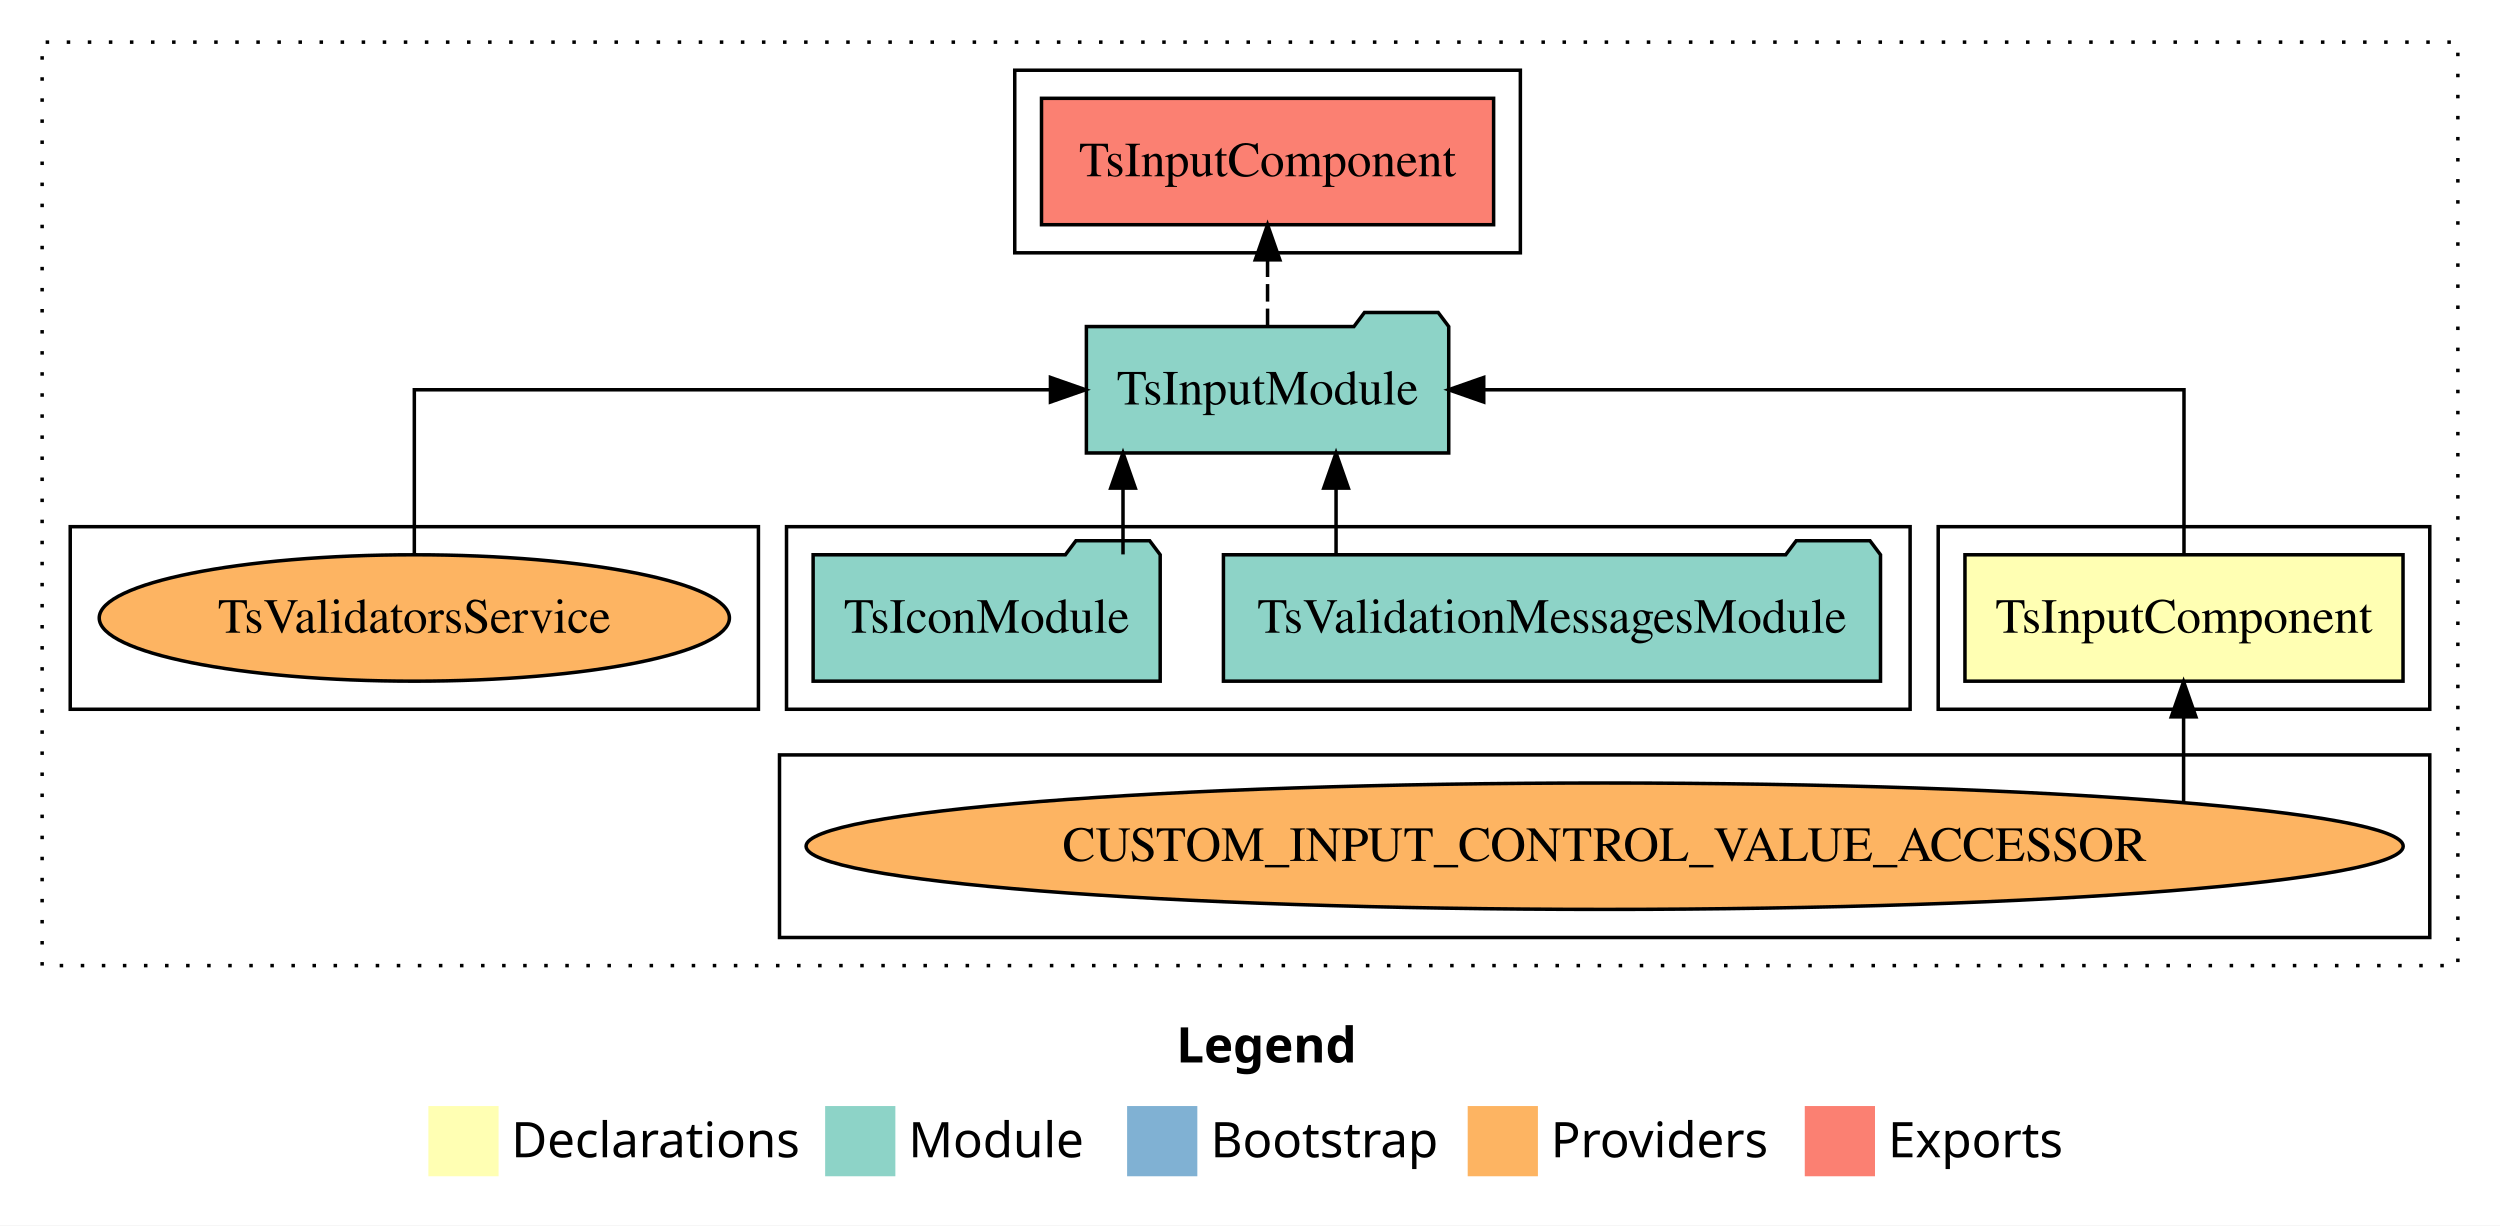
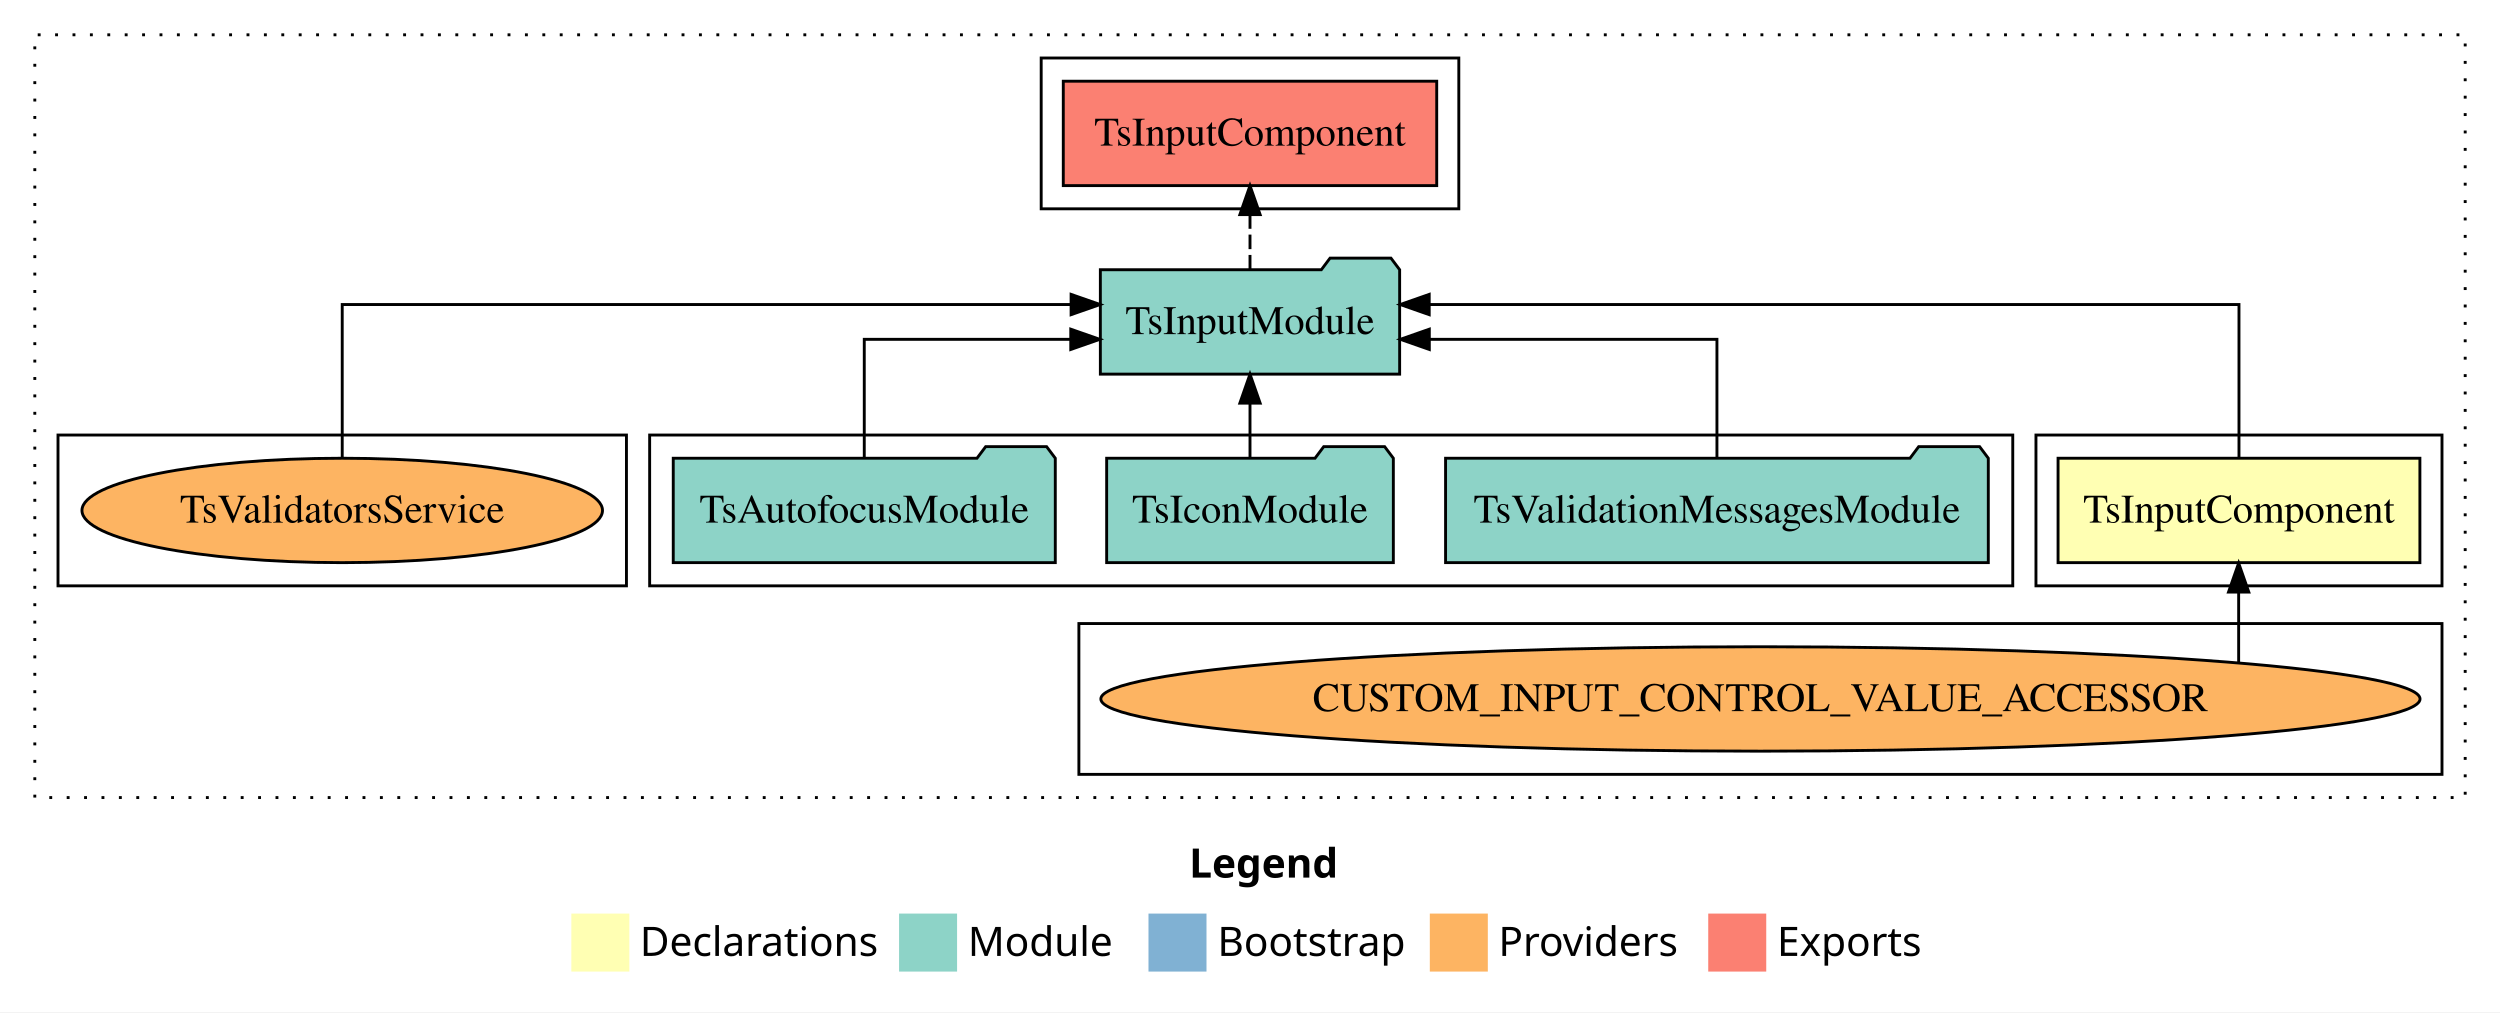
- <svg xmlns="http://www.w3.org/2000/svg" width="712pt" height="349pt" viewBox="0.00 0.00 712.00 349.00">
+ <svg xmlns="http://www.w3.org/2000/svg" width="862pt" height="349pt" viewBox="0.00 0.00 862.00 349.00">
  <g id="graph0" class="graph" transform="scale(1 1) rotate(0) translate(4 345)">
-     <polygon fill="#ffffff" stroke="transparent" points="-4,4 -4,-345 708,-345 708,4 -4,4" />
-     <text text-anchor="start" x="331.009" y="-42.4" font-family="sans-serif" font-weight="bold" font-size="14.00" fill="#000000">Legend</text>
-     <polygon fill="#ffffb3" stroke="transparent" points="118,-10 118,-30 138,-30 138,-10 118,-10" />
-     <text text-anchor="start" x="141.629" y="-15.4" font-family="sans-serif" font-size="14.00" fill="#000000">  Declarations</text>
-     <polygon fill="#8dd3c7" stroke="transparent" points="231,-10 231,-30 251,-30 251,-10 231,-10" />
-     <text text-anchor="start" x="254.725" y="-15.4" font-family="sans-serif" font-size="14.00" fill="#000000">  Module</text>
-     <polygon fill="#80b1d3" stroke="transparent" points="317,-10 317,-30 337,-30 337,-10 317,-10" />
-     <text text-anchor="start" x="340.781" y="-15.4" font-family="sans-serif" font-size="14.00" fill="#000000">  Bootstrap</text>
-     <polygon fill="#fdb462" stroke="transparent" points="414,-10 414,-30 434,-30 434,-10 414,-10" />
-     <text text-anchor="start" x="437.673" y="-15.4" font-family="sans-serif" font-size="14.00" fill="#000000">  Providers</text>
-     <polygon fill="#fb8072" stroke="transparent" points="510,-10 510,-30 530,-30 530,-10 510,-10" />
-     <text text-anchor="start" x="533.726" y="-15.4" font-family="sans-serif" font-size="14.00" fill="#000000">  Exports</text>
+     <polygon fill="#ffffff" stroke="transparent" points="-4,4 -4,-345 858,-345 858,4 -4,4" />
+     <text text-anchor="start" x="406.009" y="-42.4" font-family="sans-serif" font-weight="bold" font-size="14.00" fill="#000000">Legend</text>
+     <polygon fill="#ffffb3" stroke="transparent" points="193,-10 193,-30 213,-30 213,-10 193,-10" />
+     <text text-anchor="start" x="216.629" y="-15.4" font-family="sans-serif" font-size="14.00" fill="#000000">  Declarations</text>
+     <polygon fill="#8dd3c7" stroke="transparent" points="306,-10 306,-30 326,-30 326,-10 306,-10" />
+     <text text-anchor="start" x="329.725" y="-15.4" font-family="sans-serif" font-size="14.00" fill="#000000">  Module</text>
+     <polygon fill="#80b1d3" stroke="transparent" points="392,-10 392,-30 412,-30 412,-10 392,-10" />
+     <text text-anchor="start" x="415.781" y="-15.4" font-family="sans-serif" font-size="14.00" fill="#000000">  Bootstrap</text>
+     <polygon fill="#fdb462" stroke="transparent" points="489,-10 489,-30 509,-30 509,-10 489,-10" />
+     <text text-anchor="start" x="512.673" y="-15.4" font-family="sans-serif" font-size="14.00" fill="#000000">  Providers</text>
+     <polygon fill="#fb8072" stroke="transparent" points="585,-10 585,-30 605,-30 605,-10 585,-10" />
+     <text text-anchor="start" x="608.726" y="-15.4" font-family="sans-serif" font-size="14.00" fill="#000000">  Exports</text>
    <g id="clust1" class="cluster">
-       <polygon fill="none" stroke="#000000" stroke-dasharray="1,5" points="8,-70 8,-333 696,-333 696,-70 8,-70" />
+       <polygon fill="none" stroke="#000000" stroke-dasharray="1,5" points="8,-70 8,-333 846,-333 846,-70 8,-70" />
    </g>
    <g id="clust2" class="cluster">
-       <polygon fill="none" stroke="#000000" points="548,-143 548,-195 688,-195 688,-143 548,-143" />
+       <polygon fill="none" stroke="#000000" points="698,-143 698,-195 838,-195 838,-143 698,-143" />
    </g>
    <g id="clust3" class="cluster">
-       <polygon fill="none" stroke="#000000" points="218,-78 218,-130 688,-130 688,-78 218,-78" />
+       <polygon fill="none" stroke="#000000" points="368,-78 368,-130 838,-130 838,-78 368,-78" />
    </g>
    <g id="clust4" class="cluster">
-       <polygon fill="none" stroke="#000000" points="220,-143 220,-195 540,-195 540,-143 220,-143" />
+       <polygon fill="none" stroke="#000000" points="220,-143 220,-195 690,-195 690,-143 220,-143" />
    </g>
    <g id="clust5" class="cluster">
-       <polygon fill="none" stroke="#000000" points="285,-273 285,-325 429,-325 429,-273 285,-273" />
+       <polygon fill="none" stroke="#000000" points="355,-273 355,-325 499,-325 499,-273 355,-273" />
    </g>
    <g id="clust7" class="cluster">
      <polygon fill="none" stroke="#000000" points="16,-143 16,-195 212,-195 212,-143 16,-143" />
    </g>
    <g id="node1" class="node">
-       <polygon fill="#ffffb3" stroke="#000000" points="680.381,-187 555.619,-187 555.619,-151 680.381,-151 680.381,-187" />
-       <text text-anchor="middle" x="618" y="-164.8" font-family="Times,serif" font-size="14.00" fill="#000000">TsInputComponent</text>
+       <polygon fill="#ffffb3" stroke="#000000" points="830.381,-187 705.619,-187 705.619,-151 830.381,-151 830.381,-187" />
+       <text text-anchor="middle" x="768" y="-164.8" font-family="Times,serif" font-size="14.00" fill="#000000">TsInputComponent</text>
    </g>
    <g id="node2" class="node">
-       <polygon fill="#8dd3c7" stroke="#000000" points="408.598,-252 405.598,-256 384.598,-256 381.598,-252 305.402,-252 305.402,-216 408.598,-216 408.598,-252" />
-       <text text-anchor="middle" x="357" y="-229.8" font-family="Times,serif" font-size="14.00" fill="#000000">TsInputModule</text>
+       <polygon fill="#8dd3c7" stroke="#000000" points="478.598,-252 475.598,-256 454.598,-256 451.598,-252 375.402,-252 375.402,-216 478.598,-216 478.598,-252" />
+       <text text-anchor="middle" x="427" y="-229.8" font-family="Times,serif" font-size="14.00" fill="#000000">TsInputModule</text>
    </g>
    <g id="edge1" class="edge">
-       <path fill="none" stroke="#000000" d="M618,-187.106C618,-206.339 618,-234 618,-234 618,-234 418.565,-234 418.565,-234" />
-       <polygon fill="#000000" stroke="#000000" points="418.565,-230.5 408.565,-234 418.565,-237.5 418.565,-230.5" />
+       <path fill="none" stroke="#000000" d="M768,-187.284C768,-208.321 768,-240 768,-240 768,-240 488.791,-240 488.791,-240" />
+       <polygon fill="#000000" stroke="#000000" points="488.791,-236.5 478.791,-240 488.791,-243.5 488.791,-236.5" />
+     </g>
+     <g id="node7" class="node">
+       <polygon fill="#fb8072" stroke="#000000" points="491.381,-317 362.619,-317 362.619,-281 491.381,-281 491.381,-317" />
+       <text text-anchor="middle" x="427" y="-294.8" font-family="Times,serif" font-size="14.00" fill="#000000">TsInputComponent </text>
+     </g>
+     <g id="edge6" class="edge">
+       <path fill="none" stroke="#000000" stroke-dasharray="5,2" d="M427,-252.106C427,-252.106 427,-270.991 427,-270.991" />
+       <polygon fill="#000000" stroke="#000000" points="423.5,-270.991 427,-280.991 430.5,-270.991 423.5,-270.991" />
+     </g>
+     <g id="node3" class="node">
+       <ellipse fill="#fdb462" stroke="#000000" cx="603" cy="-104" rx="227.432" ry="18" />
+       <text text-anchor="middle" x="603" y="-99.8" font-family="Times,serif" font-size="14.00" fill="#000000">CUSTOM_INPUT_CONTROL_VALUE_ACCESSOR</text>
+     </g>
+     <g id="edge2" class="edge">
+       <path fill="none" stroke="#000000" d="M767.888,-116.533C767.888,-116.533 767.888,-140.851 767.888,-140.851" />
+       <polygon fill="#000000" stroke="#000000" points="764.388,-140.851 767.888,-150.851 771.388,-140.851 764.388,-140.851" />
+     </g>
+     <g id="node4" class="node">
+       <polygon fill="#8dd3c7" stroke="#000000" points="681.567,-187 678.567,-191 657.567,-191 654.567,-187 494.433,-187 494.433,-151 681.567,-151 681.567,-187" />
+       <text text-anchor="middle" x="588" y="-164.8" font-family="Times,serif" font-size="14.00" fill="#000000">TsValidationMessagesModule</text>
+     </g>
+     <g id="edge3" class="edge">
+       <path fill="none" stroke="#000000" d="M588,-187.023C588,-204.373 588,-228 588,-228 588,-228 488.828,-228 488.828,-228" />
+       <polygon fill="#000000" stroke="#000000" points="488.828,-224.5 478.828,-228 488.828,-231.5 488.828,-224.5" />
+     </g>
+     <g id="node5" class="node">
+       <polygon fill="#8dd3c7" stroke="#000000" points="476.423,-187 473.423,-191 452.423,-191 449.423,-187 377.577,-187 377.577,-151 476.423,-151 476.423,-187" />
+       <text text-anchor="middle" x="427" y="-164.8" font-family="Times,serif" font-size="14.00" fill="#000000">TsIconModule</text>
+     </g>
+     <g id="edge4" class="edge">
+       <path fill="none" stroke="#000000" d="M427,-187.106C427,-187.106 427,-205.991 427,-205.991" />
+       <polygon fill="#000000" stroke="#000000" points="423.5,-205.991 427,-215.991 430.5,-205.991 423.5,-205.991" />
    </g>
    <g id="node6" class="node">
-       <polygon fill="#fb8072" stroke="#000000" points="421.381,-317 292.619,-317 292.619,-281 421.381,-281 421.381,-317" />
-       <text text-anchor="middle" x="357" y="-294.8" font-family="Times,serif" font-size="14.00" fill="#000000">TsInputComponent </text>
+       <polygon fill="#8dd3c7" stroke="#000000" points="359.864,-187 356.864,-191 335.864,-191 332.864,-187 228.136,-187 228.136,-151 359.864,-151 359.864,-187" />
+       <text text-anchor="middle" x="294" y="-164.8" font-family="Times,serif" font-size="14.00" fill="#000000">TsAutofocusModule</text>
    </g>
    <g id="edge5" class="edge">
-       <path fill="none" stroke="#000000" stroke-dasharray="5,2" d="M357,-252.106C357,-252.106 357,-270.991 357,-270.991" />
-       <polygon fill="#000000" stroke="#000000" points="353.5,-270.991 357,-280.991 360.5,-270.991 353.5,-270.991" />
+       <path fill="none" stroke="#000000" d="M294,-187.023C294,-204.373 294,-228 294,-228 294,-228 365.198,-228 365.198,-228" />
+       <polygon fill="#000000" stroke="#000000" points="365.198,-231.5 375.198,-228 365.198,-224.5 365.198,-231.5" />
    </g>
-     <g id="node3" class="node">
-       <ellipse fill="#fdb462" stroke="#000000" cx="453" cy="-104" rx="227.432" ry="18" />
-       <text text-anchor="middle" x="453" y="-99.8" font-family="Times,serif" font-size="14.00" fill="#000000">CUSTOM_INPUT_CONTROL_VALUE_ACCESSOR</text>
-     </g>
-     <g id="edge2" class="edge">
-       <path fill="none" stroke="#000000" d="M617.888,-116.533C617.888,-116.533 617.888,-140.851 617.888,-140.851" />
-       <polygon fill="#000000" stroke="#000000" points="614.388,-140.851 617.888,-150.851 621.388,-140.851 614.388,-140.851" />
-     </g>
-     <g id="node4" class="node">
-       <polygon fill="#8dd3c7" stroke="#000000" points="531.567,-187 528.567,-191 507.567,-191 504.567,-187 344.433,-187 344.433,-151 531.567,-151 531.567,-187" />
-       <text text-anchor="middle" x="438" y="-164.8" font-family="Times,serif" font-size="14.00" fill="#000000">TsValidationMessagesModule</text>
-     </g>
-     <g id="edge3" class="edge">
-       <path fill="none" stroke="#000000" d="M376.508,-187.106C376.508,-187.106 376.508,-205.991 376.508,-205.991" />
-       <polygon fill="#000000" stroke="#000000" points="373.008,-205.991 376.508,-215.991 380.008,-205.991 373.008,-205.991" />
-     </g>
-     <g id="node5" class="node">
-       <polygon fill="#8dd3c7" stroke="#000000" points="326.423,-187 323.423,-191 302.423,-191 299.423,-187 227.577,-187 227.577,-151 326.423,-151 326.423,-187" />
-       <text text-anchor="middle" x="277" y="-164.8" font-family="Times,serif" font-size="14.00" fill="#000000">TsIconModule</text>
-     </g>
-     <g id="edge4" class="edge">
-       <path fill="none" stroke="#000000" d="M315.831,-187.106C315.831,-187.106 315.831,-205.991 315.831,-205.991" />
-       <polygon fill="#000000" stroke="#000000" points="312.331,-205.991 315.831,-215.991 319.331,-205.991 312.331,-205.991" />
-     </g>
-     <g id="node7" class="node">
+     <g id="node8" class="node">
      <ellipse fill="#fdb462" stroke="#000000" cx="114" cy="-169" rx="89.74" ry="18" />
      <text text-anchor="middle" x="114" y="-164.8" font-family="Times,serif" font-size="14.00" fill="#000000">TsValidatorsService</text>
    </g>
-     <g id="edge6" class="edge">
-       <path fill="none" stroke="#000000" d="M114,-187.106C114,-206.339 114,-234 114,-234 114,-234 295.168,-234 295.168,-234" />
-       <polygon fill="#000000" stroke="#000000" points="295.168,-237.5 305.168,-234 295.168,-230.5 295.168,-237.5" />
+     <g id="edge7" class="edge">
+       <path fill="none" stroke="#000000" d="M114,-187.284C114,-208.321 114,-240 114,-240 114,-240 365.314,-240 365.314,-240" />
+       <polygon fill="#000000" stroke="#000000" points="365.315,-243.5 375.314,-240 365.314,-236.5 365.315,-243.5" />
    </g>
  </g>
</svg>
